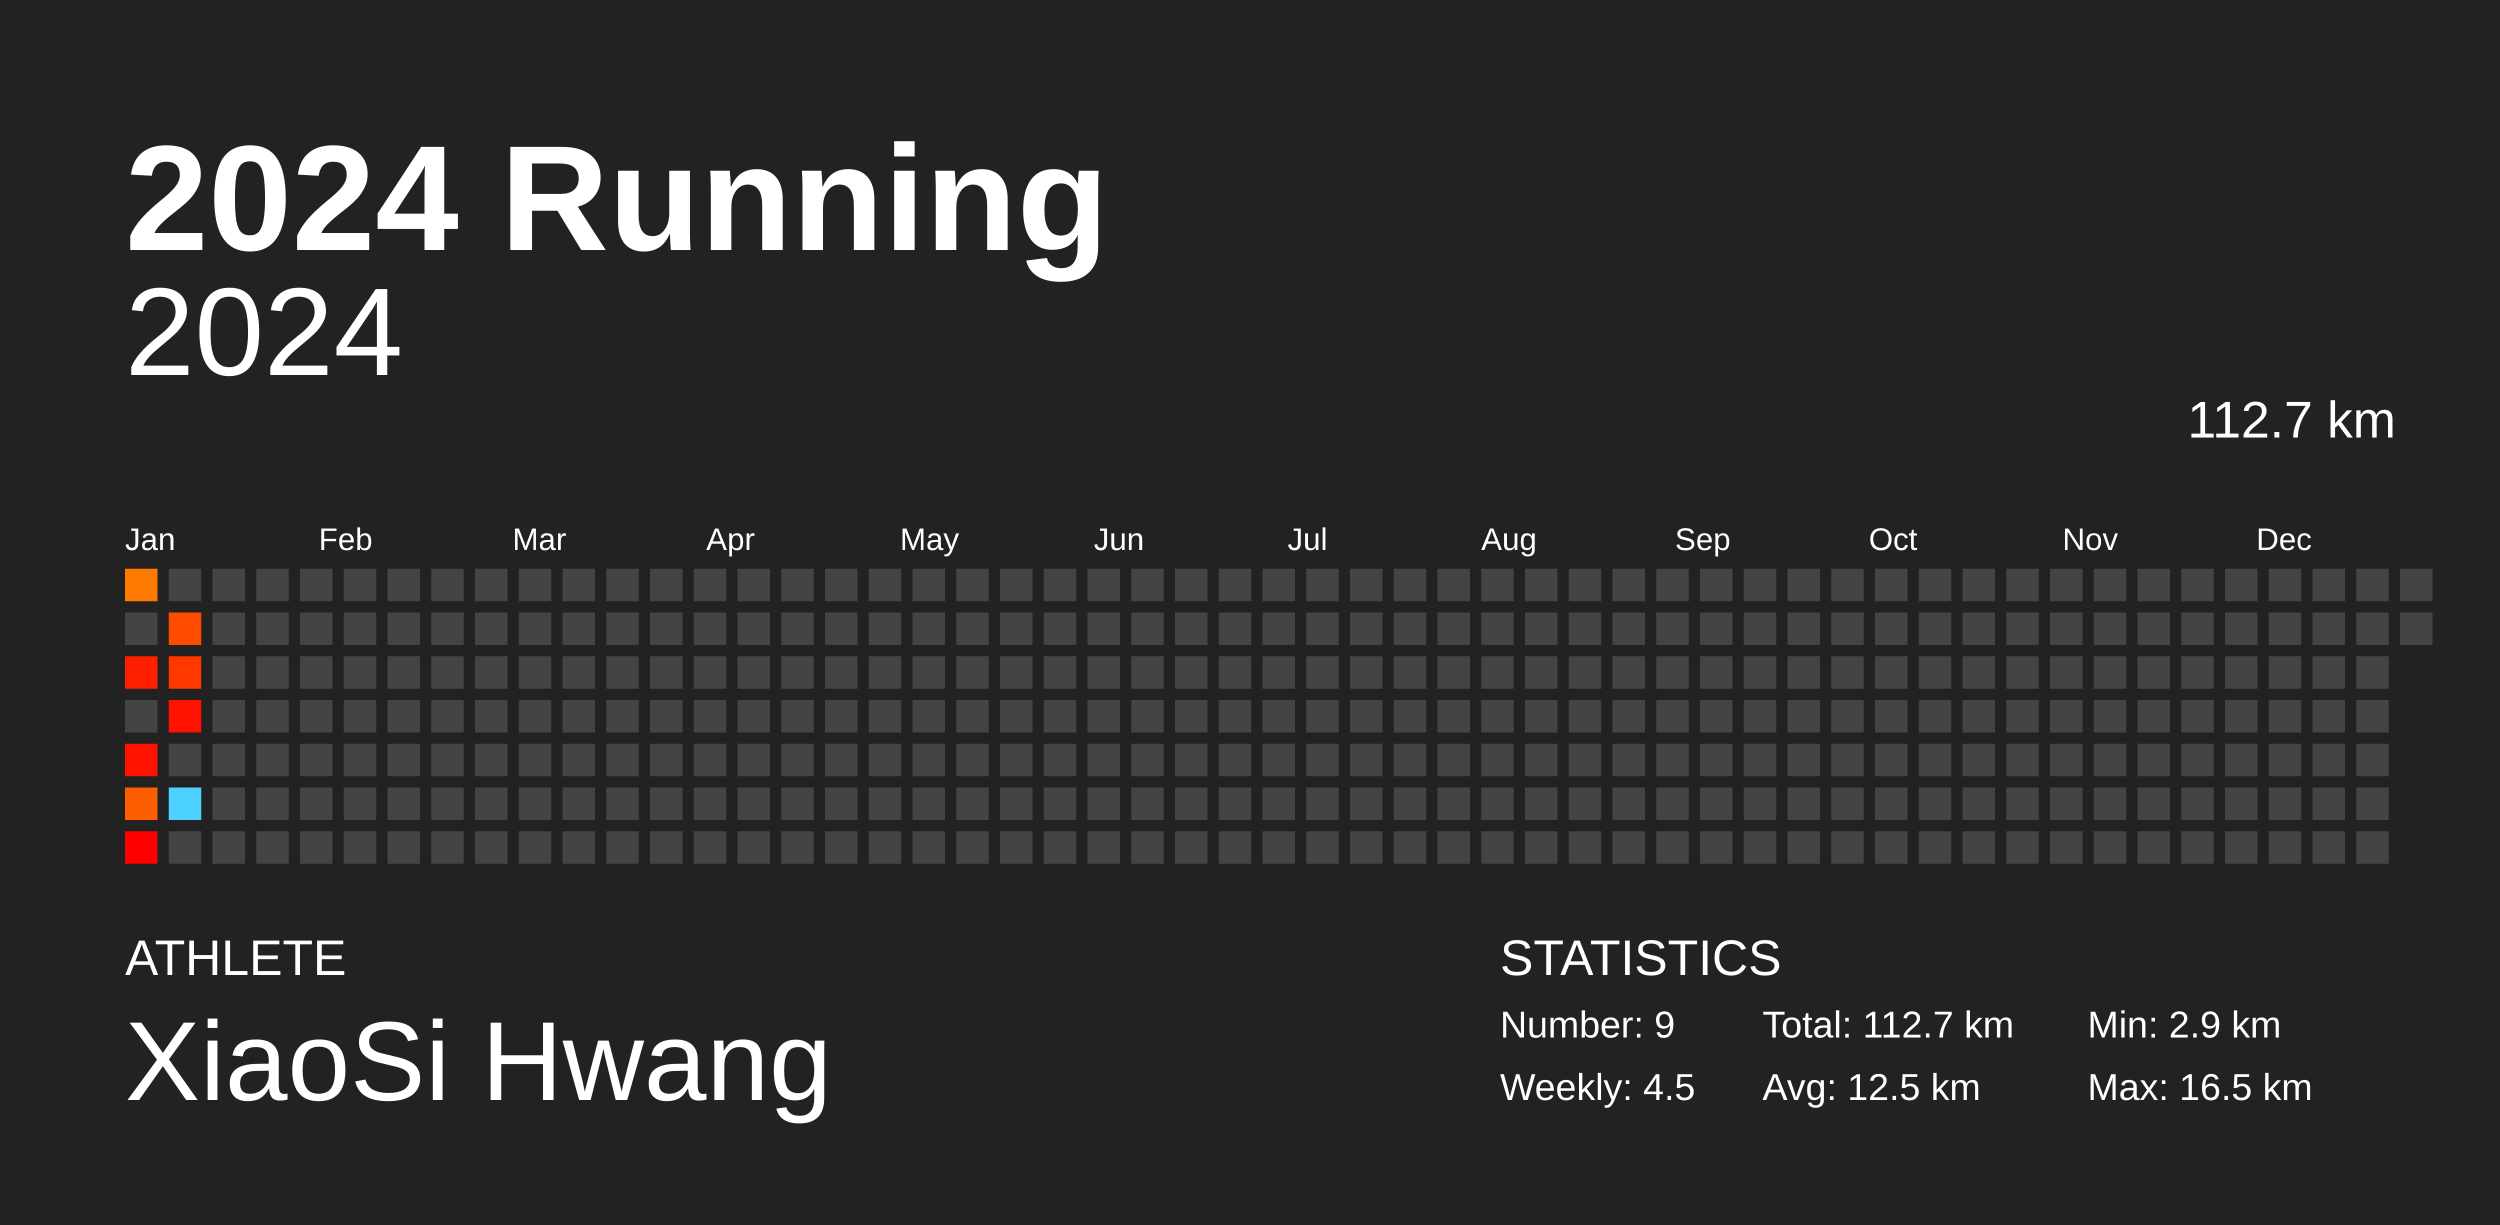
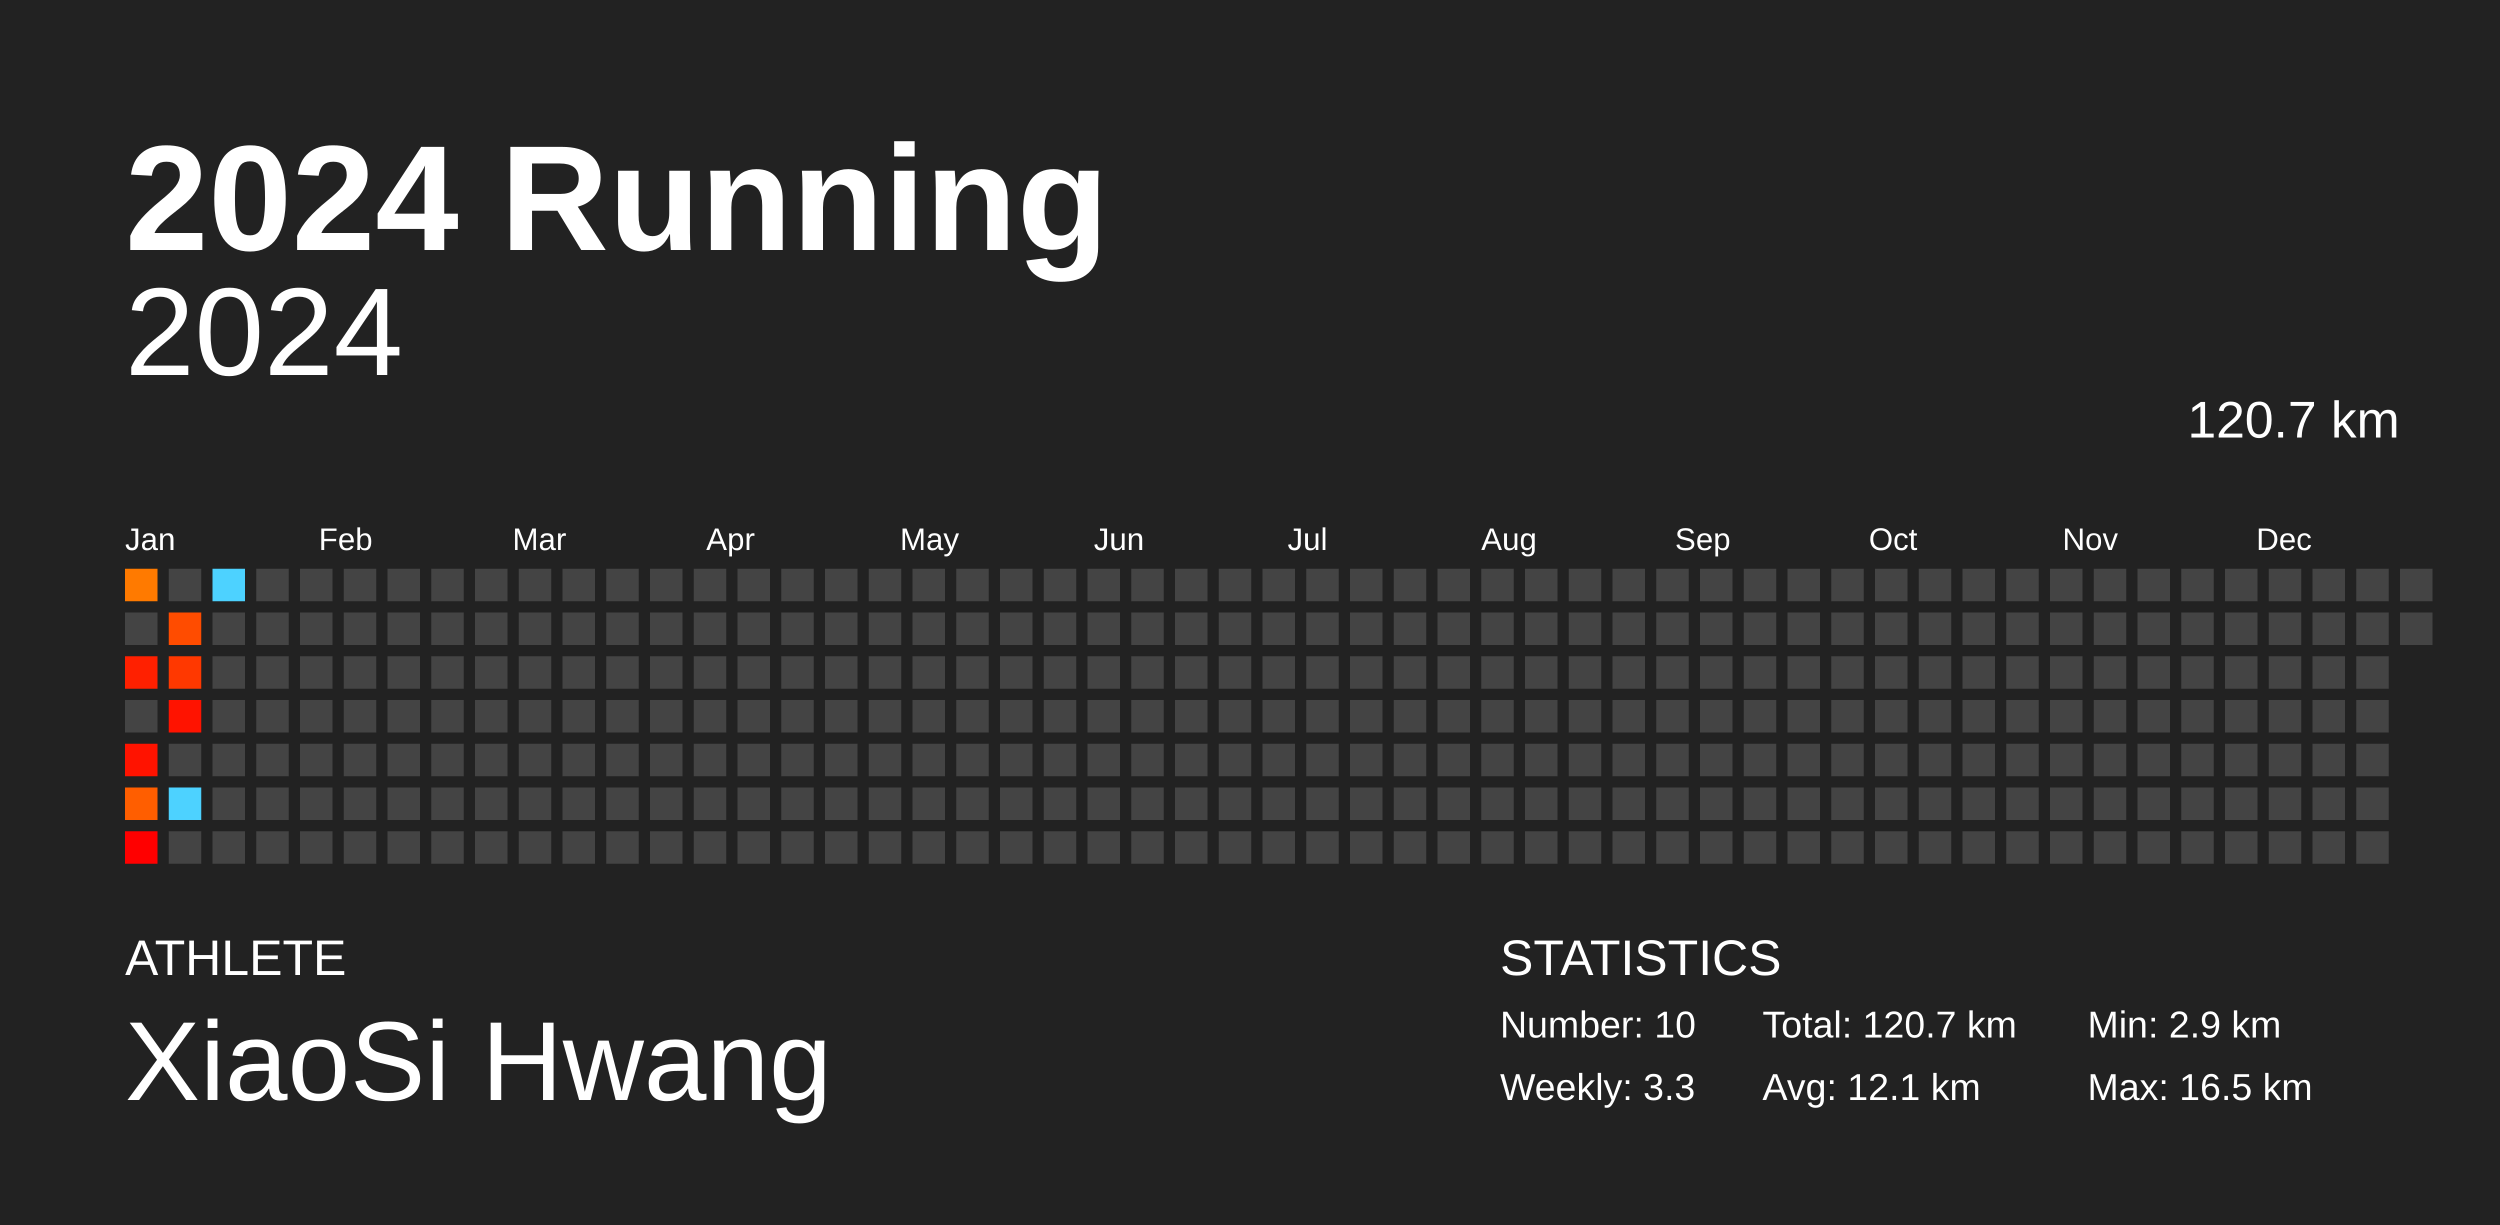
<svg xmlns="http://www.w3.org/2000/svg" baseProfile="full" height="98mm" version="1.1" viewBox="0,0,200,98" width="200mm">
  <defs />
  <rect fill="#222222" height="98" width="200" x="0" y="0" />
  <text fill="#FFFFFF" style="font-size:12px; font-family:Arial; font-weight:bold;" x="10" y="20">2024 Running</text>
  <text fill="#FFFFFF" style="font-size:4px; font-family:Arial" x="10" y="78">ATHLETE</text>
  <text fill="#FFFFFF" style="font-size:9px; font-family:Arial" x="10" y="88">XiaoSi Hwang</text>
  <text fill="#FFFFFF" style="font-size:4px; font-family:Arial" x="120" y="78">STATISTICS</text>
-   <text fill="#FFFFFF" style="font-size:3px; font-family:Arial" x="120" y="83">Number: 9</text>
-   <text fill="#FFFFFF" style="font-size:3px; font-family:Arial" x="120" y="88">Weekly: 4.5</text>
-   <text fill="#FFFFFF" style="font-size:3px; font-family:Arial" x="141" y="83">Total: 112.7 km</text>
-   <text fill="#FFFFFF" style="font-size:3px; font-family:Arial" x="141" y="88">Avg: 12.5 km</text>
+   <text fill="#FFFFFF" style="font-size:3px; font-family:Arial" x="120" y="83">Number: 10</text>
+   <text fill="#FFFFFF" style="font-size:3px; font-family:Arial" x="120" y="88">Weekly: 3.3</text>
+   <text fill="#FFFFFF" style="font-size:3px; font-family:Arial" x="141" y="83">Total: 120.7 km</text>
+   <text fill="#FFFFFF" style="font-size:3px; font-family:Arial" x="141" y="88">Avg: 12.1 km</text>
  <text fill="#FFFFFF" style="font-size:3px; font-family:Arial" x="167" y="83">Min: 2.9 km</text>
  <text fill="#FFFFFF" style="font-size:3px; font-family:Arial" x="167" y="88">Max: 16.5 km</text>
  <text alignment-baseline="hanging" fill="#FFFFFF" style="font-size:10.0px; font-family:Arial;" x="10" y="30">2024</text>
-   <text alignment-baseline="hanging" fill="#FFFFFF" style="font-size:4.125px; font-family:Arial;" x="175" y="35">112.7 km</text>
+   <text alignment-baseline="hanging" fill="#FFFFFF" style="font-size:4.125px; font-family:Arial;" x="175" y="35">120.7 km</text>
  <text fill="#FFFFFF" style="font-size:2.5px; font-family:Arial" x="10.0" y="44">Jan</text>
  <text fill="#FFFFFF" style="font-size:2.5px; font-family:Arial" x="25.5" y="44">Feb</text>
  <text fill="#FFFFFF" style="font-size:2.5px; font-family:Arial" x="41.0" y="44">Mar</text>
  <text fill="#FFFFFF" style="font-size:2.5px; font-family:Arial" x="56.5" y="44">Apr</text>
  <text fill="#FFFFFF" style="font-size:2.5px; font-family:Arial" x="72.0" y="44">May</text>
  <text fill="#FFFFFF" style="font-size:2.5px; font-family:Arial" x="87.5" y="44">Jun</text>
  <text fill="#FFFFFF" style="font-size:2.5px; font-family:Arial" x="103.0" y="44">Jul</text>
  <text fill="#FFFFFF" style="font-size:2.5px; font-family:Arial" x="118.5" y="44">Aug</text>
  <text fill="#FFFFFF" style="font-size:2.5px; font-family:Arial" x="134.0" y="44">Sep</text>
  <text fill="#FFFFFF" style="font-size:2.5px; font-family:Arial" x="149.5" y="44">Oct</text>
  <text fill="#FFFFFF" style="font-size:2.5px; font-family:Arial" x="165.0" y="44">Nov</text>
  <text fill="#FFFFFF" style="font-size:2.5px; font-family:Arial" x="180.5" y="44">Dec</text>
  <rect fill="#ff7a00" height="2.6" width="2.6" x="10.0" y="45.5" />
  <rect fill="#444444" height="2.6" width="2.6" x="10.0" y="49.0" />
  <rect fill="#ff2000" height="2.6" width="2.6" x="10.0" y="52.5" />
  <rect fill="#444444" height="2.6" width="2.6" x="10.0" y="56.0" />
  <rect fill="#ff1300" height="2.6" width="2.6" x="10.0" y="59.5" />
  <rect fill="#ff5e00" height="2.6" width="2.6" x="10.0" y="63.0" />
  <rect fill="#ff0000" height="2.6" width="2.6" x="10.0" y="66.5" />
  <rect fill="#444444" height="2.6" width="2.6" x="13.5" y="45.5" />
  <rect fill="#ff4c00" height="2.6" width="2.6" x="13.5" y="49.0" />
  <rect fill="#ff3800" height="2.6" width="2.6" x="13.5" y="52.5" />
  <rect fill="#ff1300" height="2.6" width="2.6" x="13.5" y="56.0" />
  <rect fill="#444444" height="2.6" width="2.6" x="13.5" y="59.5" />
  <rect fill="#4dd2ff" height="2.6" width="2.6" x="13.5" y="63.0" />
  <rect fill="#444444" height="2.6" width="2.6" x="13.5" y="66.5" />
-   <rect fill="#444444" height="2.6" width="2.6" x="17.0" y="45.5" />
+   <rect fill="#4dd2ff" height="2.6" width="2.6" x="17.0" y="45.5" />
  <rect fill="#444444" height="2.6" width="2.6" x="17.0" y="49.0" />
  <rect fill="#444444" height="2.6" width="2.6" x="17.0" y="52.5" />
  <rect fill="#444444" height="2.6" width="2.6" x="17.0" y="56.0" />
  <rect fill="#444444" height="2.6" width="2.6" x="17.0" y="59.5" />
  <rect fill="#444444" height="2.6" width="2.6" x="17.0" y="63.0" />
  <rect fill="#444444" height="2.6" width="2.6" x="17.0" y="66.5" />
  <rect fill="#444444" height="2.6" width="2.6" x="20.5" y="45.5" />
  <rect fill="#444444" height="2.6" width="2.6" x="20.5" y="49.0" />
  <rect fill="#444444" height="2.6" width="2.6" x="20.5" y="52.5" />
  <rect fill="#444444" height="2.6" width="2.6" x="20.5" y="56.0" />
  <rect fill="#444444" height="2.6" width="2.6" x="20.5" y="59.5" />
  <rect fill="#444444" height="2.6" width="2.6" x="20.5" y="63.0" />
  <rect fill="#444444" height="2.6" width="2.6" x="20.5" y="66.5" />
  <rect fill="#444444" height="2.6" width="2.6" x="24.0" y="45.5" />
  <rect fill="#444444" height="2.6" width="2.6" x="24.0" y="49.0" />
  <rect fill="#444444" height="2.6" width="2.6" x="24.0" y="52.5" />
  <rect fill="#444444" height="2.6" width="2.6" x="24.0" y="56.0" />
  <rect fill="#444444" height="2.6" width="2.6" x="24.0" y="59.5" />
  <rect fill="#444444" height="2.6" width="2.6" x="24.0" y="63.0" />
  <rect fill="#444444" height="2.6" width="2.6" x="24.0" y="66.5" />
  <rect fill="#444444" height="2.6" width="2.6" x="27.5" y="45.5" />
  <rect fill="#444444" height="2.6" width="2.6" x="27.5" y="49.0" />
  <rect fill="#444444" height="2.6" width="2.6" x="27.5" y="52.5" />
  <rect fill="#444444" height="2.6" width="2.6" x="27.5" y="56.0" />
  <rect fill="#444444" height="2.6" width="2.6" x="27.5" y="59.5" />
  <rect fill="#444444" height="2.6" width="2.6" x="27.5" y="63.0" />
  <rect fill="#444444" height="2.6" width="2.6" x="27.5" y="66.5" />
  <rect fill="#444444" height="2.6" width="2.6" x="31.0" y="45.5" />
  <rect fill="#444444" height="2.6" width="2.6" x="31.0" y="49.0" />
  <rect fill="#444444" height="2.6" width="2.6" x="31.0" y="52.5" />
  <rect fill="#444444" height="2.6" width="2.6" x="31.0" y="56.0" />
  <rect fill="#444444" height="2.6" width="2.6" x="31.0" y="59.5" />
  <rect fill="#444444" height="2.6" width="2.6" x="31.0" y="63.0" />
  <rect fill="#444444" height="2.6" width="2.6" x="31.0" y="66.5" />
  <rect fill="#444444" height="2.6" width="2.6" x="34.5" y="45.5" />
  <rect fill="#444444" height="2.6" width="2.6" x="34.5" y="49.0" />
  <rect fill="#444444" height="2.6" width="2.6" x="34.5" y="52.5" />
  <rect fill="#444444" height="2.6" width="2.6" x="34.5" y="56.0" />
  <rect fill="#444444" height="2.6" width="2.6" x="34.5" y="59.5" />
  <rect fill="#444444" height="2.6" width="2.6" x="34.5" y="63.0" />
  <rect fill="#444444" height="2.6" width="2.6" x="34.5" y="66.5" />
  <rect fill="#444444" height="2.6" width="2.6" x="38.0" y="45.5" />
  <rect fill="#444444" height="2.6" width="2.6" x="38.0" y="49.0" />
  <rect fill="#444444" height="2.6" width="2.6" x="38.0" y="52.5" />
  <rect fill="#444444" height="2.6" width="2.6" x="38.0" y="56.0" />
  <rect fill="#444444" height="2.6" width="2.6" x="38.0" y="59.5" />
  <rect fill="#444444" height="2.6" width="2.6" x="38.0" y="63.0" />
  <rect fill="#444444" height="2.6" width="2.6" x="38.0" y="66.5" />
  <rect fill="#444444" height="2.6" width="2.6" x="41.5" y="45.5" />
  <rect fill="#444444" height="2.6" width="2.6" x="41.5" y="49.0" />
  <rect fill="#444444" height="2.6" width="2.6" x="41.5" y="52.5" />
  <rect fill="#444444" height="2.6" width="2.6" x="41.5" y="56.0" />
  <rect fill="#444444" height="2.6" width="2.6" x="41.5" y="59.5" />
  <rect fill="#444444" height="2.6" width="2.6" x="41.5" y="63.0" />
  <rect fill="#444444" height="2.6" width="2.6" x="41.5" y="66.5" />
  <rect fill="#444444" height="2.6" width="2.6" x="45.0" y="45.5" />
  <rect fill="#444444" height="2.6" width="2.6" x="45.0" y="49.0" />
  <rect fill="#444444" height="2.6" width="2.6" x="45.0" y="52.5" />
  <rect fill="#444444" height="2.6" width="2.6" x="45.0" y="56.0" />
  <rect fill="#444444" height="2.6" width="2.6" x="45.0" y="59.5" />
  <rect fill="#444444" height="2.6" width="2.6" x="45.0" y="63.0" />
  <rect fill="#444444" height="2.6" width="2.6" x="45.0" y="66.5" />
  <rect fill="#444444" height="2.6" width="2.6" x="48.5" y="45.5" />
  <rect fill="#444444" height="2.6" width="2.6" x="48.5" y="49.0" />
  <rect fill="#444444" height="2.6" width="2.6" x="48.5" y="52.5" />
  <rect fill="#444444" height="2.6" width="2.6" x="48.5" y="56.0" />
  <rect fill="#444444" height="2.6" width="2.6" x="48.5" y="59.5" />
  <rect fill="#444444" height="2.6" width="2.6" x="48.5" y="63.0" />
  <rect fill="#444444" height="2.6" width="2.6" x="48.5" y="66.5" />
  <rect fill="#444444" height="2.6" width="2.6" x="52.0" y="45.5" />
  <rect fill="#444444" height="2.6" width="2.6" x="52.0" y="49.0" />
  <rect fill="#444444" height="2.6" width="2.6" x="52.0" y="52.5" />
  <rect fill="#444444" height="2.6" width="2.6" x="52.0" y="56.0" />
  <rect fill="#444444" height="2.6" width="2.6" x="52.0" y="59.5" />
  <rect fill="#444444" height="2.6" width="2.6" x="52.0" y="63.0" />
  <rect fill="#444444" height="2.6" width="2.6" x="52.0" y="66.5" />
  <rect fill="#444444" height="2.6" width="2.6" x="55.5" y="45.5" />
  <rect fill="#444444" height="2.6" width="2.6" x="55.5" y="49.0" />
  <rect fill="#444444" height="2.6" width="2.6" x="55.5" y="52.5" />
  <rect fill="#444444" height="2.6" width="2.6" x="55.5" y="56.0" />
  <rect fill="#444444" height="2.6" width="2.6" x="55.5" y="59.5" />
  <rect fill="#444444" height="2.6" width="2.6" x="55.5" y="63.0" />
  <rect fill="#444444" height="2.6" width="2.6" x="55.5" y="66.5" />
  <rect fill="#444444" height="2.6" width="2.6" x="59.0" y="45.5" />
  <rect fill="#444444" height="2.6" width="2.6" x="59.0" y="49.0" />
  <rect fill="#444444" height="2.6" width="2.6" x="59.0" y="52.5" />
  <rect fill="#444444" height="2.6" width="2.6" x="59.0" y="56.0" />
  <rect fill="#444444" height="2.6" width="2.6" x="59.0" y="59.5" />
  <rect fill="#444444" height="2.6" width="2.6" x="59.0" y="63.0" />
  <rect fill="#444444" height="2.6" width="2.6" x="59.0" y="66.5" />
  <rect fill="#444444" height="2.6" width="2.6" x="62.5" y="45.5" />
  <rect fill="#444444" height="2.6" width="2.6" x="62.5" y="49.0" />
  <rect fill="#444444" height="2.6" width="2.6" x="62.5" y="52.5" />
  <rect fill="#444444" height="2.6" width="2.6" x="62.5" y="56.0" />
  <rect fill="#444444" height="2.6" width="2.6" x="62.5" y="59.5" />
  <rect fill="#444444" height="2.6" width="2.6" x="62.5" y="63.0" />
  <rect fill="#444444" height="2.6" width="2.6" x="62.5" y="66.5" />
  <rect fill="#444444" height="2.6" width="2.6" x="66.0" y="45.5" />
  <rect fill="#444444" height="2.6" width="2.6" x="66.0" y="49.0" />
  <rect fill="#444444" height="2.6" width="2.6" x="66.0" y="52.5" />
  <rect fill="#444444" height="2.6" width="2.6" x="66.0" y="56.0" />
  <rect fill="#444444" height="2.6" width="2.6" x="66.0" y="59.5" />
  <rect fill="#444444" height="2.6" width="2.6" x="66.0" y="63.0" />
  <rect fill="#444444" height="2.6" width="2.6" x="66.0" y="66.5" />
  <rect fill="#444444" height="2.6" width="2.6" x="69.5" y="45.5" />
  <rect fill="#444444" height="2.6" width="2.6" x="69.5" y="49.0" />
  <rect fill="#444444" height="2.6" width="2.6" x="69.5" y="52.5" />
  <rect fill="#444444" height="2.6" width="2.6" x="69.5" y="56.0" />
  <rect fill="#444444" height="2.6" width="2.6" x="69.5" y="59.5" />
  <rect fill="#444444" height="2.6" width="2.6" x="69.5" y="63.0" />
  <rect fill="#444444" height="2.6" width="2.6" x="69.5" y="66.5" />
  <rect fill="#444444" height="2.6" width="2.6" x="73.0" y="45.5" />
  <rect fill="#444444" height="2.6" width="2.6" x="73.0" y="49.0" />
  <rect fill="#444444" height="2.6" width="2.6" x="73.0" y="52.5" />
  <rect fill="#444444" height="2.6" width="2.6" x="73.0" y="56.0" />
  <rect fill="#444444" height="2.6" width="2.6" x="73.0" y="59.5" />
  <rect fill="#444444" height="2.6" width="2.6" x="73.0" y="63.0" />
  <rect fill="#444444" height="2.6" width="2.6" x="73.0" y="66.5" />
  <rect fill="#444444" height="2.6" width="2.6" x="76.5" y="45.5" />
  <rect fill="#444444" height="2.6" width="2.6" x="76.5" y="49.0" />
  <rect fill="#444444" height="2.6" width="2.6" x="76.5" y="52.5" />
  <rect fill="#444444" height="2.6" width="2.6" x="76.5" y="56.0" />
  <rect fill="#444444" height="2.6" width="2.6" x="76.5" y="59.5" />
  <rect fill="#444444" height="2.6" width="2.6" x="76.5" y="63.0" />
  <rect fill="#444444" height="2.6" width="2.6" x="76.5" y="66.5" />
  <rect fill="#444444" height="2.6" width="2.6" x="80.0" y="45.5" />
  <rect fill="#444444" height="2.6" width="2.6" x="80.0" y="49.0" />
  <rect fill="#444444" height="2.6" width="2.6" x="80.0" y="52.5" />
  <rect fill="#444444" height="2.6" width="2.6" x="80.0" y="56.0" />
  <rect fill="#444444" height="2.6" width="2.6" x="80.0" y="59.5" />
  <rect fill="#444444" height="2.6" width="2.6" x="80.0" y="63.0" />
  <rect fill="#444444" height="2.6" width="2.6" x="80.0" y="66.5" />
  <rect fill="#444444" height="2.6" width="2.6" x="83.5" y="45.5" />
  <rect fill="#444444" height="2.6" width="2.6" x="83.5" y="49.0" />
  <rect fill="#444444" height="2.6" width="2.6" x="83.5" y="52.5" />
  <rect fill="#444444" height="2.6" width="2.6" x="83.5" y="56.0" />
  <rect fill="#444444" height="2.6" width="2.6" x="83.5" y="59.5" />
  <rect fill="#444444" height="2.6" width="2.6" x="83.5" y="63.0" />
  <rect fill="#444444" height="2.6" width="2.6" x="83.5" y="66.5" />
  <rect fill="#444444" height="2.6" width="2.6" x="87.0" y="45.5" />
  <rect fill="#444444" height="2.6" width="2.6" x="87.0" y="49.0" />
  <rect fill="#444444" height="2.6" width="2.6" x="87.0" y="52.5" />
  <rect fill="#444444" height="2.6" width="2.6" x="87.0" y="56.0" />
  <rect fill="#444444" height="2.6" width="2.6" x="87.0" y="59.5" />
  <rect fill="#444444" height="2.6" width="2.6" x="87.0" y="63.0" />
  <rect fill="#444444" height="2.6" width="2.6" x="87.0" y="66.5" />
  <rect fill="#444444" height="2.6" width="2.6" x="90.5" y="45.5" />
  <rect fill="#444444" height="2.6" width="2.6" x="90.5" y="49.0" />
  <rect fill="#444444" height="2.6" width="2.6" x="90.5" y="52.5" />
  <rect fill="#444444" height="2.6" width="2.6" x="90.5" y="56.0" />
  <rect fill="#444444" height="2.6" width="2.6" x="90.5" y="59.5" />
  <rect fill="#444444" height="2.6" width="2.6" x="90.5" y="63.0" />
  <rect fill="#444444" height="2.6" width="2.6" x="90.5" y="66.5" />
  <rect fill="#444444" height="2.6" width="2.6" x="94.0" y="45.5" />
  <rect fill="#444444" height="2.6" width="2.6" x="94.0" y="49.0" />
  <rect fill="#444444" height="2.6" width="2.6" x="94.0" y="52.5" />
  <rect fill="#444444" height="2.6" width="2.6" x="94.0" y="56.0" />
  <rect fill="#444444" height="2.6" width="2.6" x="94.0" y="59.5" />
  <rect fill="#444444" height="2.6" width="2.6" x="94.0" y="63.0" />
  <rect fill="#444444" height="2.6" width="2.6" x="94.0" y="66.5" />
  <rect fill="#444444" height="2.6" width="2.6" x="97.5" y="45.5" />
  <rect fill="#444444" height="2.6" width="2.6" x="97.5" y="49.0" />
  <rect fill="#444444" height="2.6" width="2.6" x="97.5" y="52.5" />
  <rect fill="#444444" height="2.6" width="2.6" x="97.5" y="56.0" />
  <rect fill="#444444" height="2.6" width="2.6" x="97.5" y="59.5" />
  <rect fill="#444444" height="2.6" width="2.6" x="97.5" y="63.0" />
  <rect fill="#444444" height="2.6" width="2.6" x="97.5" y="66.5" />
  <rect fill="#444444" height="2.6" width="2.6" x="101.0" y="45.5" />
  <rect fill="#444444" height="2.6" width="2.6" x="101.0" y="49.0" />
  <rect fill="#444444" height="2.6" width="2.6" x="101.0" y="52.5" />
  <rect fill="#444444" height="2.6" width="2.6" x="101.0" y="56.0" />
  <rect fill="#444444" height="2.6" width="2.6" x="101.0" y="59.5" />
  <rect fill="#444444" height="2.6" width="2.6" x="101.0" y="63.0" />
  <rect fill="#444444" height="2.6" width="2.6" x="101.0" y="66.5" />
  <rect fill="#444444" height="2.6" width="2.6" x="104.5" y="45.5" />
  <rect fill="#444444" height="2.6" width="2.6" x="104.5" y="49.0" />
  <rect fill="#444444" height="2.6" width="2.6" x="104.5" y="52.5" />
  <rect fill="#444444" height="2.6" width="2.6" x="104.5" y="56.0" />
  <rect fill="#444444" height="2.6" width="2.6" x="104.5" y="59.5" />
  <rect fill="#444444" height="2.6" width="2.6" x="104.5" y="63.0" />
  <rect fill="#444444" height="2.6" width="2.6" x="104.5" y="66.5" />
  <rect fill="#444444" height="2.6" width="2.6" x="108.0" y="45.5" />
  <rect fill="#444444" height="2.6" width="2.6" x="108.0" y="49.0" />
  <rect fill="#444444" height="2.6" width="2.6" x="108.0" y="52.5" />
  <rect fill="#444444" height="2.6" width="2.6" x="108.0" y="56.0" />
  <rect fill="#444444" height="2.6" width="2.6" x="108.0" y="59.5" />
  <rect fill="#444444" height="2.6" width="2.6" x="108.0" y="63.0" />
  <rect fill="#444444" height="2.6" width="2.6" x="108.0" y="66.5" />
  <rect fill="#444444" height="2.6" width="2.6" x="111.5" y="45.5" />
  <rect fill="#444444" height="2.6" width="2.6" x="111.5" y="49.0" />
  <rect fill="#444444" height="2.6" width="2.6" x="111.5" y="52.5" />
  <rect fill="#444444" height="2.6" width="2.6" x="111.5" y="56.0" />
  <rect fill="#444444" height="2.6" width="2.6" x="111.5" y="59.5" />
  <rect fill="#444444" height="2.6" width="2.6" x="111.5" y="63.0" />
  <rect fill="#444444" height="2.6" width="2.6" x="111.5" y="66.5" />
  <rect fill="#444444" height="2.6" width="2.6" x="115.0" y="45.5" />
  <rect fill="#444444" height="2.6" width="2.6" x="115.0" y="49.0" />
  <rect fill="#444444" height="2.6" width="2.6" x="115.0" y="52.5" />
  <rect fill="#444444" height="2.6" width="2.6" x="115.0" y="56.0" />
  <rect fill="#444444" height="2.6" width="2.6" x="115.0" y="59.5" />
  <rect fill="#444444" height="2.6" width="2.6" x="115.0" y="63.0" />
  <rect fill="#444444" height="2.6" width="2.6" x="115.0" y="66.5" />
  <rect fill="#444444" height="2.6" width="2.6" x="118.5" y="45.5" />
  <rect fill="#444444" height="2.6" width="2.6" x="118.5" y="49.0" />
  <rect fill="#444444" height="2.6" width="2.6" x="118.5" y="52.5" />
  <rect fill="#444444" height="2.6" width="2.6" x="118.5" y="56.0" />
  <rect fill="#444444" height="2.6" width="2.6" x="118.5" y="59.5" />
  <rect fill="#444444" height="2.6" width="2.6" x="118.5" y="63.0" />
  <rect fill="#444444" height="2.6" width="2.6" x="118.5" y="66.5" />
  <rect fill="#444444" height="2.6" width="2.6" x="122.0" y="45.5" />
  <rect fill="#444444" height="2.6" width="2.6" x="122.0" y="49.0" />
  <rect fill="#444444" height="2.6" width="2.6" x="122.0" y="52.5" />
  <rect fill="#444444" height="2.6" width="2.6" x="122.0" y="56.0" />
  <rect fill="#444444" height="2.6" width="2.6" x="122.0" y="59.5" />
  <rect fill="#444444" height="2.6" width="2.6" x="122.0" y="63.0" />
  <rect fill="#444444" height="2.6" width="2.6" x="122.0" y="66.5" />
  <rect fill="#444444" height="2.6" width="2.6" x="125.5" y="45.5" />
  <rect fill="#444444" height="2.6" width="2.6" x="125.5" y="49.0" />
  <rect fill="#444444" height="2.6" width="2.6" x="125.5" y="52.5" />
  <rect fill="#444444" height="2.6" width="2.6" x="125.5" y="56.0" />
  <rect fill="#444444" height="2.6" width="2.6" x="125.5" y="59.5" />
  <rect fill="#444444" height="2.6" width="2.6" x="125.5" y="63.0" />
  <rect fill="#444444" height="2.6" width="2.6" x="125.5" y="66.5" />
  <rect fill="#444444" height="2.6" width="2.6" x="129.0" y="45.5" />
  <rect fill="#444444" height="2.6" width="2.6" x="129.0" y="49.0" />
  <rect fill="#444444" height="2.6" width="2.6" x="129.0" y="52.5" />
  <rect fill="#444444" height="2.6" width="2.6" x="129.0" y="56.0" />
  <rect fill="#444444" height="2.6" width="2.6" x="129.0" y="59.5" />
  <rect fill="#444444" height="2.6" width="2.6" x="129.0" y="63.0" />
  <rect fill="#444444" height="2.6" width="2.6" x="129.0" y="66.5" />
  <rect fill="#444444" height="2.6" width="2.6" x="132.5" y="45.5" />
  <rect fill="#444444" height="2.6" width="2.6" x="132.5" y="49.0" />
  <rect fill="#444444" height="2.6" width="2.6" x="132.5" y="52.5" />
  <rect fill="#444444" height="2.6" width="2.6" x="132.5" y="56.0" />
  <rect fill="#444444" height="2.6" width="2.6" x="132.5" y="59.5" />
  <rect fill="#444444" height="2.6" width="2.6" x="132.5" y="63.0" />
  <rect fill="#444444" height="2.6" width="2.6" x="132.5" y="66.5" />
  <rect fill="#444444" height="2.6" width="2.6" x="136.0" y="45.5" />
  <rect fill="#444444" height="2.6" width="2.6" x="136.0" y="49.0" />
  <rect fill="#444444" height="2.6" width="2.6" x="136.0" y="52.5" />
  <rect fill="#444444" height="2.6" width="2.6" x="136.0" y="56.0" />
  <rect fill="#444444" height="2.6" width="2.6" x="136.0" y="59.5" />
  <rect fill="#444444" height="2.6" width="2.6" x="136.0" y="63.0" />
  <rect fill="#444444" height="2.6" width="2.6" x="136.0" y="66.5" />
  <rect fill="#444444" height="2.6" width="2.6" x="139.5" y="45.5" />
  <rect fill="#444444" height="2.6" width="2.6" x="139.5" y="49.0" />
  <rect fill="#444444" height="2.6" width="2.6" x="139.5" y="52.5" />
  <rect fill="#444444" height="2.6" width="2.6" x="139.5" y="56.0" />
  <rect fill="#444444" height="2.6" width="2.6" x="139.5" y="59.5" />
  <rect fill="#444444" height="2.6" width="2.6" x="139.5" y="63.0" />
  <rect fill="#444444" height="2.6" width="2.6" x="139.5" y="66.5" />
  <rect fill="#444444" height="2.6" width="2.6" x="143.0" y="45.5" />
  <rect fill="#444444" height="2.6" width="2.6" x="143.0" y="49.0" />
  <rect fill="#444444" height="2.6" width="2.6" x="143.0" y="52.5" />
  <rect fill="#444444" height="2.6" width="2.6" x="143.0" y="56.0" />
  <rect fill="#444444" height="2.6" width="2.6" x="143.0" y="59.5" />
  <rect fill="#444444" height="2.6" width="2.6" x="143.0" y="63.0" />
  <rect fill="#444444" height="2.6" width="2.6" x="143.0" y="66.5" />
  <rect fill="#444444" height="2.6" width="2.6" x="146.5" y="45.5" />
  <rect fill="#444444" height="2.6" width="2.6" x="146.5" y="49.0" />
  <rect fill="#444444" height="2.6" width="2.6" x="146.5" y="52.5" />
  <rect fill="#444444" height="2.6" width="2.6" x="146.5" y="56.0" />
  <rect fill="#444444" height="2.6" width="2.6" x="146.5" y="59.5" />
  <rect fill="#444444" height="2.6" width="2.6" x="146.5" y="63.0" />
  <rect fill="#444444" height="2.6" width="2.6" x="146.5" y="66.5" />
  <rect fill="#444444" height="2.6" width="2.6" x="150.0" y="45.5" />
  <rect fill="#444444" height="2.6" width="2.6" x="150.0" y="49.0" />
  <rect fill="#444444" height="2.6" width="2.6" x="150.0" y="52.5" />
  <rect fill="#444444" height="2.6" width="2.6" x="150.0" y="56.0" />
  <rect fill="#444444" height="2.6" width="2.6" x="150.0" y="59.5" />
  <rect fill="#444444" height="2.6" width="2.6" x="150.0" y="63.0" />
  <rect fill="#444444" height="2.6" width="2.6" x="150.0" y="66.5" />
  <rect fill="#444444" height="2.6" width="2.6" x="153.5" y="45.5" />
  <rect fill="#444444" height="2.6" width="2.6" x="153.5" y="49.0" />
  <rect fill="#444444" height="2.6" width="2.6" x="153.5" y="52.5" />
  <rect fill="#444444" height="2.6" width="2.6" x="153.5" y="56.0" />
  <rect fill="#444444" height="2.6" width="2.6" x="153.5" y="59.5" />
  <rect fill="#444444" height="2.6" width="2.6" x="153.5" y="63.0" />
  <rect fill="#444444" height="2.6" width="2.6" x="153.5" y="66.5" />
  <rect fill="#444444" height="2.6" width="2.6" x="157.0" y="45.5" />
  <rect fill="#444444" height="2.6" width="2.6" x="157.0" y="49.0" />
  <rect fill="#444444" height="2.6" width="2.6" x="157.0" y="52.5" />
  <rect fill="#444444" height="2.6" width="2.6" x="157.0" y="56.0" />
  <rect fill="#444444" height="2.6" width="2.6" x="157.0" y="59.5" />
  <rect fill="#444444" height="2.6" width="2.6" x="157.0" y="63.0" />
  <rect fill="#444444" height="2.6" width="2.6" x="157.0" y="66.5" />
  <rect fill="#444444" height="2.6" width="2.6" x="160.5" y="45.5" />
  <rect fill="#444444" height="2.6" width="2.6" x="160.5" y="49.0" />
  <rect fill="#444444" height="2.6" width="2.6" x="160.5" y="52.5" />
  <rect fill="#444444" height="2.6" width="2.6" x="160.5" y="56.0" />
  <rect fill="#444444" height="2.6" width="2.6" x="160.5" y="59.5" />
  <rect fill="#444444" height="2.6" width="2.6" x="160.5" y="63.0" />
  <rect fill="#444444" height="2.6" width="2.6" x="160.5" y="66.5" />
  <rect fill="#444444" height="2.6" width="2.6" x="164.0" y="45.5" />
  <rect fill="#444444" height="2.6" width="2.6" x="164.0" y="49.0" />
  <rect fill="#444444" height="2.6" width="2.6" x="164.0" y="52.5" />
  <rect fill="#444444" height="2.6" width="2.6" x="164.0" y="56.0" />
  <rect fill="#444444" height="2.6" width="2.6" x="164.0" y="59.5" />
  <rect fill="#444444" height="2.6" width="2.6" x="164.0" y="63.0" />
  <rect fill="#444444" height="2.6" width="2.6" x="164.0" y="66.5" />
  <rect fill="#444444" height="2.6" width="2.6" x="167.5" y="45.5" />
  <rect fill="#444444" height="2.6" width="2.6" x="167.5" y="49.0" />
  <rect fill="#444444" height="2.6" width="2.6" x="167.5" y="52.5" />
  <rect fill="#444444" height="2.6" width="2.6" x="167.5" y="56.0" />
  <rect fill="#444444" height="2.6" width="2.6" x="167.5" y="59.5" />
  <rect fill="#444444" height="2.6" width="2.6" x="167.5" y="63.0" />
  <rect fill="#444444" height="2.6" width="2.6" x="167.5" y="66.5" />
  <rect fill="#444444" height="2.6" width="2.6" x="171.0" y="45.5" />
  <rect fill="#444444" height="2.6" width="2.6" x="171.0" y="49.0" />
  <rect fill="#444444" height="2.6" width="2.6" x="171.0" y="52.5" />
  <rect fill="#444444" height="2.6" width="2.6" x="171.0" y="56.0" />
  <rect fill="#444444" height="2.6" width="2.6" x="171.0" y="59.5" />
  <rect fill="#444444" height="2.6" width="2.6" x="171.0" y="63.0" />
  <rect fill="#444444" height="2.6" width="2.6" x="171.0" y="66.5" />
  <rect fill="#444444" height="2.6" width="2.6" x="174.5" y="45.5" />
  <rect fill="#444444" height="2.6" width="2.6" x="174.5" y="49.0" />
  <rect fill="#444444" height="2.6" width="2.6" x="174.5" y="52.5" />
  <rect fill="#444444" height="2.6" width="2.6" x="174.5" y="56.0" />
  <rect fill="#444444" height="2.6" width="2.6" x="174.5" y="59.5" />
  <rect fill="#444444" height="2.6" width="2.6" x="174.5" y="63.0" />
  <rect fill="#444444" height="2.6" width="2.6" x="174.5" y="66.5" />
  <rect fill="#444444" height="2.6" width="2.6" x="178.0" y="45.5" />
  <rect fill="#444444" height="2.6" width="2.6" x="178.0" y="49.0" />
  <rect fill="#444444" height="2.6" width="2.6" x="178.0" y="52.5" />
  <rect fill="#444444" height="2.6" width="2.6" x="178.0" y="56.0" />
  <rect fill="#444444" height="2.6" width="2.6" x="178.0" y="59.5" />
  <rect fill="#444444" height="2.6" width="2.6" x="178.0" y="63.0" />
  <rect fill="#444444" height="2.6" width="2.6" x="178.0" y="66.5" />
  <rect fill="#444444" height="2.6" width="2.6" x="181.5" y="45.5" />
  <rect fill="#444444" height="2.6" width="2.6" x="181.5" y="49.0" />
  <rect fill="#444444" height="2.6" width="2.6" x="181.5" y="52.5" />
  <rect fill="#444444" height="2.6" width="2.6" x="181.5" y="56.0" />
  <rect fill="#444444" height="2.6" width="2.6" x="181.5" y="59.5" />
  <rect fill="#444444" height="2.6" width="2.6" x="181.5" y="63.0" />
  <rect fill="#444444" height="2.6" width="2.6" x="181.5" y="66.5" />
  <rect fill="#444444" height="2.6" width="2.6" x="185.0" y="45.5" />
  <rect fill="#444444" height="2.6" width="2.6" x="185.0" y="49.0" />
  <rect fill="#444444" height="2.6" width="2.6" x="185.0" y="52.5" />
  <rect fill="#444444" height="2.6" width="2.6" x="185.0" y="56.0" />
  <rect fill="#444444" height="2.6" width="2.6" x="185.0" y="59.5" />
  <rect fill="#444444" height="2.6" width="2.6" x="185.0" y="63.0" />
  <rect fill="#444444" height="2.6" width="2.6" x="185.0" y="66.5" />
  <rect fill="#444444" height="2.6" width="2.6" x="188.5" y="45.5" />
  <rect fill="#444444" height="2.6" width="2.6" x="188.5" y="49.0" />
  <rect fill="#444444" height="2.6" width="2.6" x="188.5" y="52.5" />
  <rect fill="#444444" height="2.6" width="2.6" x="188.5" y="56.0" />
  <rect fill="#444444" height="2.6" width="2.6" x="188.5" y="59.5" />
  <rect fill="#444444" height="2.6" width="2.6" x="188.5" y="63.0" />
  <rect fill="#444444" height="2.6" width="2.6" x="188.5" y="66.5" />
  <rect fill="#444444" height="2.6" width="2.6" x="192.0" y="45.5" />
  <rect fill="#444444" height="2.6" width="2.6" x="192.0" y="49.0" />
</svg>
